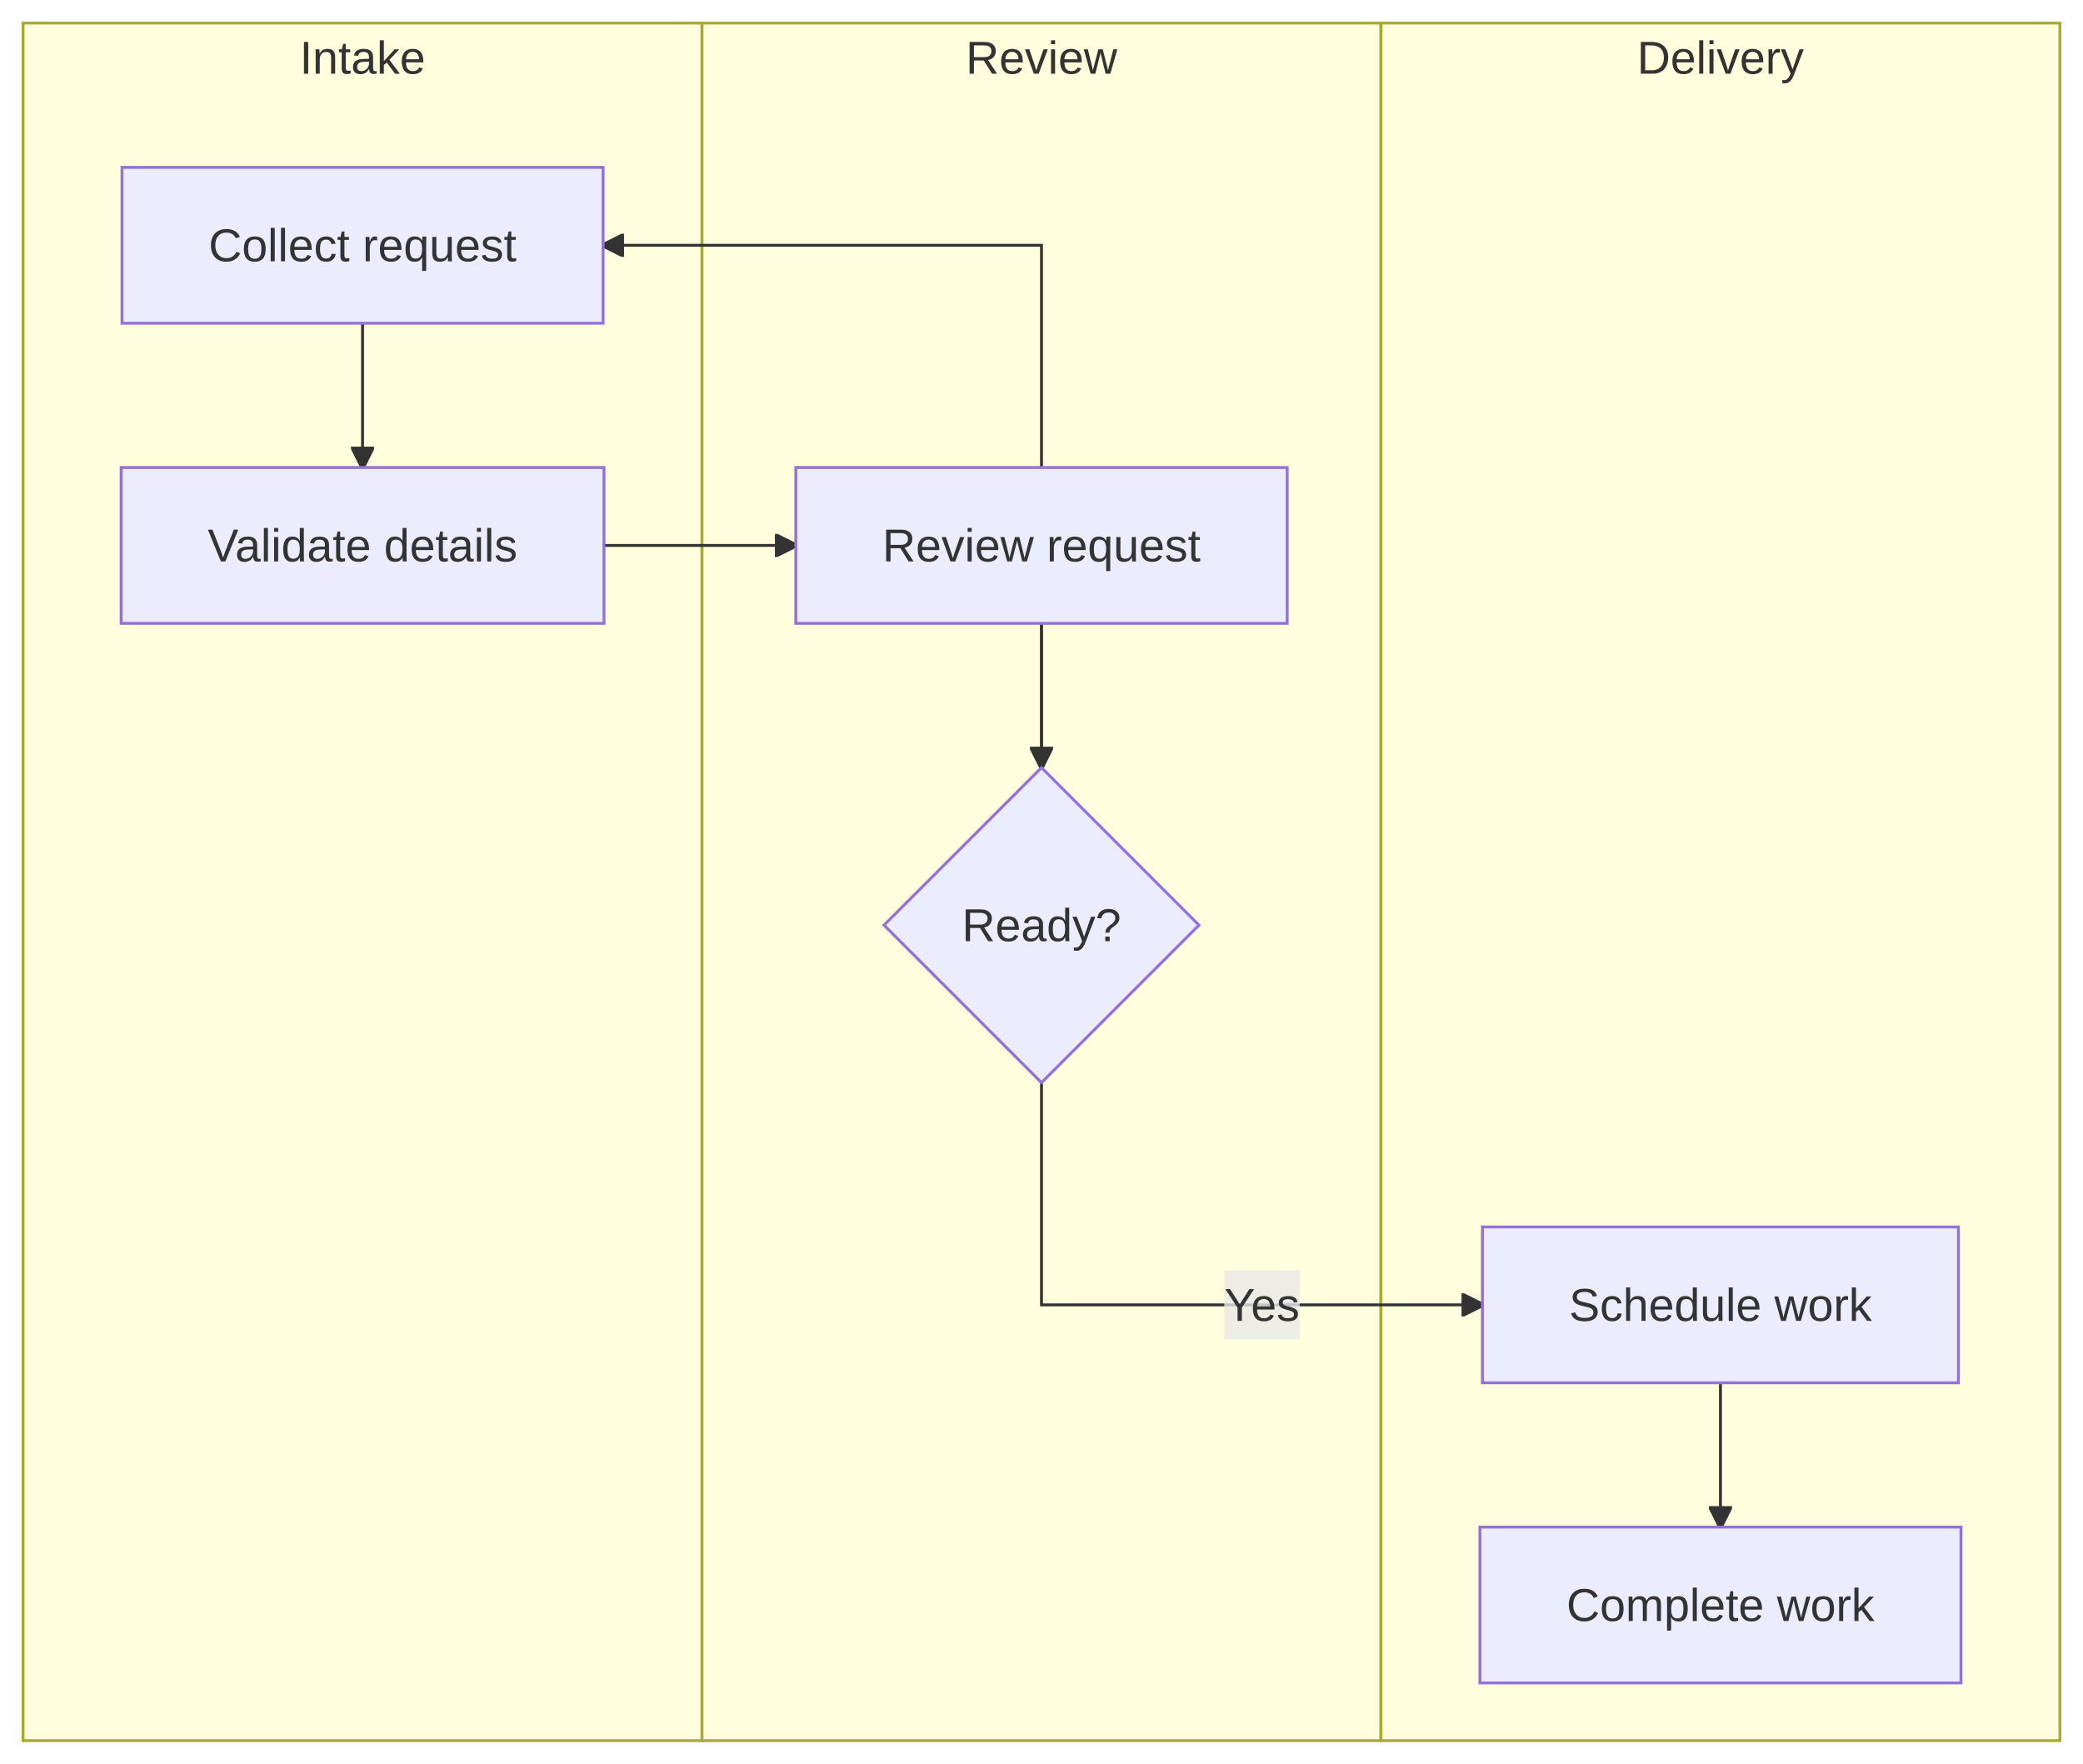
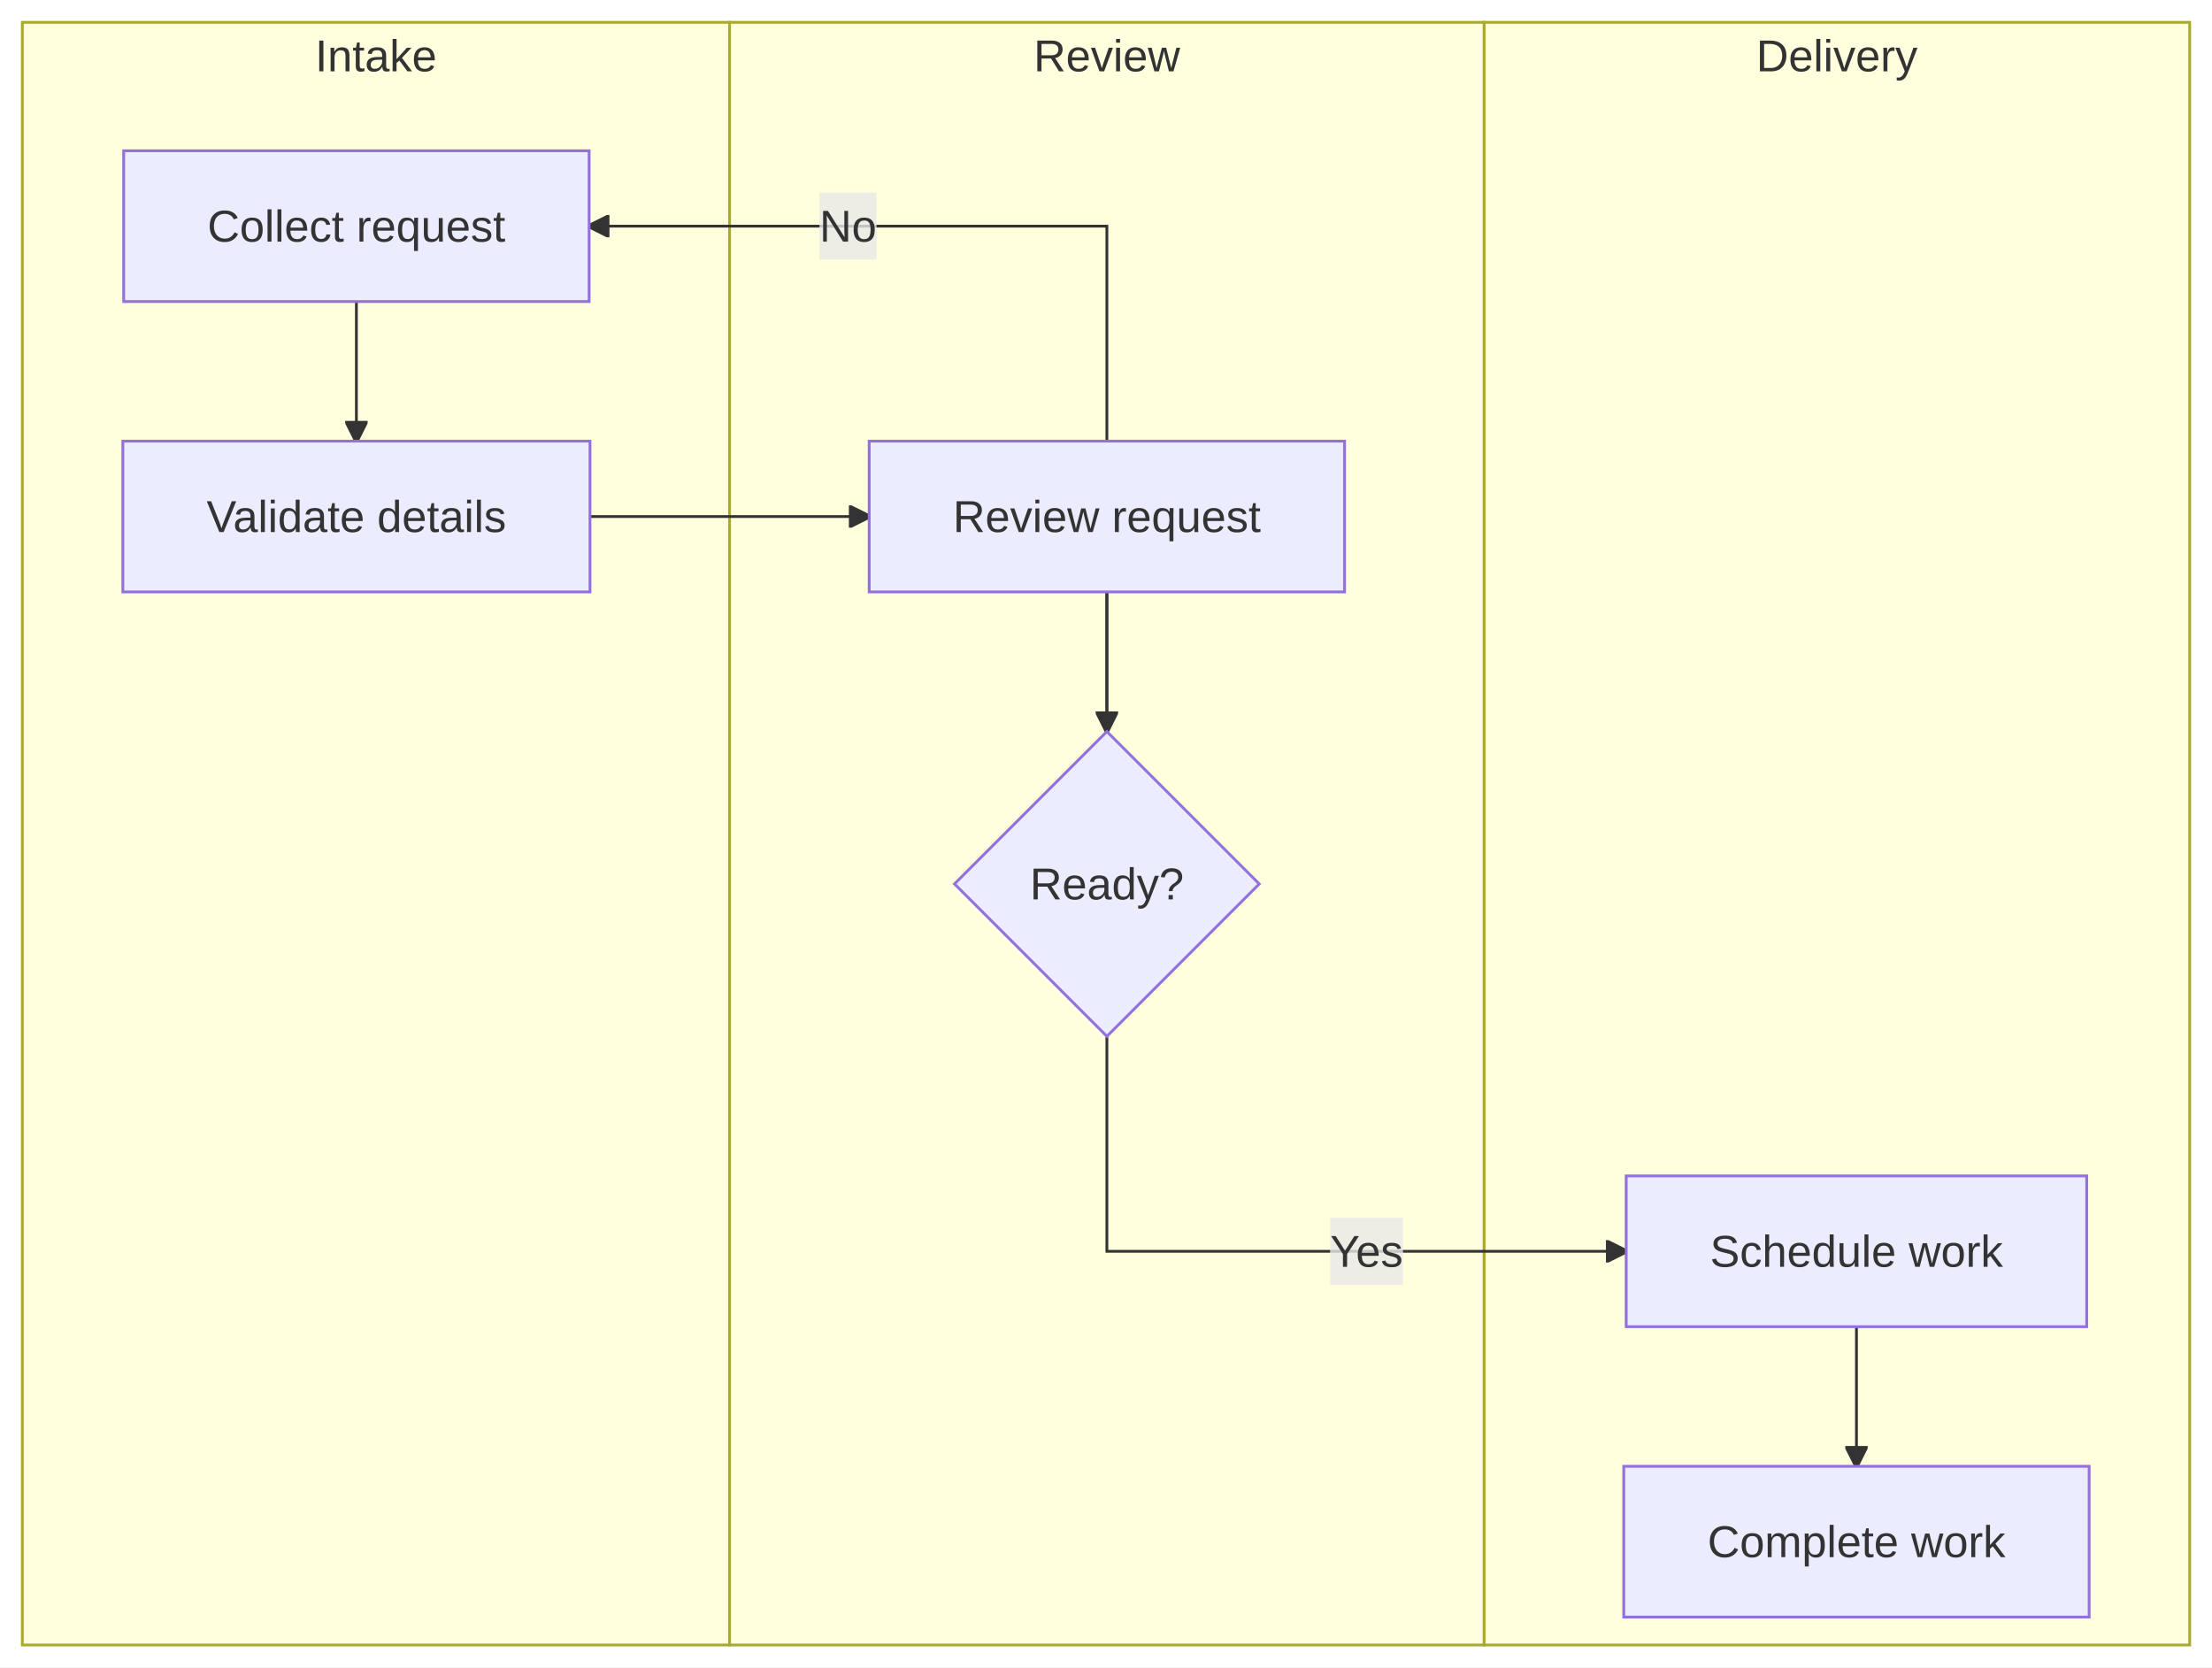
- <svg xmlns="http://www.w3.org/2000/svg" id="mermaid" class="flowchart" width="721.84" height="611.16" viewBox="-8 -8 721.84 611.16" role="graphics-document document" aria-roledescription="flowchart-v2">
+ <svg xmlns="http://www.w3.org/2000/svg" id="mermaid" class="flowchart" width="792.31" height="597.16" viewBox="-8 -8 792.31 597.16" role="graphics-document document" aria-roledescription="flowchart-v2">
  <style>#mermaid{font-family:"trebuchet ms",verdana,arial,sans-serif;font-size:16px;fill:#333;}#mermaid .node rect,#mermaid .node circle,#mermaid .node ellipse,#mermaid .node polygon,#mermaid .node path{fill:#ECECFF;stroke:#9370DB;stroke-width:1px;}#mermaid .flowchart-link{stroke:#333333;fill:none;stroke-width:1px;}#mermaid .thick{stroke-width:3.5px;}#mermaid .dotted{stroke-dasharray:3;}#mermaid .edgeLabel rect{fill:rgba(232,232,232,0.8);stroke:none;}#mermaid .cluster rect{fill:#ffffde;stroke:#aaaa33;stroke-width:1px;}#mermaid .marker{fill:#333333;stroke:#333333;}#mermaid text{fill:#333;text-anchor:middle;dominant-baseline:central;}#mermaid .title{font-size:18px;}</style>
  <defs>
    <marker id="mm-arrow-end" class="marker" viewBox="0 0 10 10" refX="9" refY="5" markerUnits="userSpaceOnUse" markerWidth="8" markerHeight="8" orient="auto">
      <path d="M 0 0 L 10 5 L 0 10 z" class="marker" />
    </marker>
    <marker id="mm-arrow-start" class="marker" viewBox="0 0 10 10" refX="1" refY="5" markerUnits="userSpaceOnUse" markerWidth="8" markerHeight="8" orient="auto">
      <path d="M 10 0 L 0 5 L 10 10 z" class="marker" />
    </marker>
    <marker id="mm-circle-end" class="marker" viewBox="0 0 10 10" refX="9" refY="5" markerUnits="userSpaceOnUse" markerWidth="10" markerHeight="10" orient="auto">
      <circle cx="5" cy="5" r="4" class="marker" />
    </marker>
    <marker id="mm-circle-start" class="marker" viewBox="0 0 10 10" refX="1" refY="5" markerUnits="userSpaceOnUse" markerWidth="10" markerHeight="10" orient="auto">
      <circle cx="5" cy="5" r="4" class="marker" />
    </marker>
    <marker id="mm-cross-end" class="marker" viewBox="0 0 11 11" refX="10" refY="5.5" markerUnits="userSpaceOnUse" markerWidth="11" markerHeight="11" orient="auto">
      <path d="M 1 1 L 10 10 M 10 1 L 1 10" class="marker" style="stroke-width:2px" />
    </marker>
    <marker id="mm-cross-start" class="marker" viewBox="0 0 11 11" refX="1" refY="5.5" markerUnits="userSpaceOnUse" markerWidth="11" markerHeight="11" orient="auto">
      <path d="M 1 1 L 10 10 M 10 1 L 1 10" class="marker" style="stroke-width:2px" />
    </marker>
  </defs>
-   <rect x="-8" y="-8" width="721.84" height="611.16" fill="white" />
+   <rect x="-8" y="-8" width="792.31" height="597.16" fill="white" />
  <g class="root">
    <g class="clusters">
      <g class="cluster" id="Intake">
-         <rect x="0" y="0" width="235.28" height="595.16" />
-         <text class="cluster-label" x="117.64" y="12">Intake</text>
+         <rect x="0" y="0" width="253.33" height="581.16" />
+         <text class="cluster-label" x="126.66" y="12">Intake</text>
      </g>
      <g class="cluster" id="Review">
-         <rect x="235.28" y="0" width="235.28" height="595.16" />
-         <text class="cluster-label" x="352.92" y="12">Review</text>
+         <rect x="253.33" y="0" width="270.28" height="581.16" />
+         <text class="cluster-label" x="388.47" y="12">Review</text>
      </g>
      <g class="cluster" id="Delivery">
-         <rect x="470.56" y="0" width="235.28" height="595.16" />
-         <text class="cluster-label" x="588.2" y="12">Delivery</text>
+         <rect x="523.61" y="0" width="252.7" height="581.16" />
+         <text class="cluster-label" x="649.96" y="12">Delivery</text>
      </g>
    </g>
    <g class="edgePaths">
-       <path id="L_collect_validate_0" class="flowchart-link" d="M117.64,104L117.64,154" marker-end="url(#mm-arrow-end)" />
-       <path id="L_validate_review_1" class="flowchart-link" d="M201.3,181L267.78,181" marker-end="url(#mm-arrow-end)" />
-       <path id="L_review_decide_2" class="flowchart-link" d="M352.92,208L352.92,258" marker-end="url(#mm-arrow-end)" />
-       <path id="L_decide_schedule_3" class="flowchart-link" d="M352.92,367.16L352.92,444.16L505.73,444.16" marker-end="url(#mm-arrow-end)" />
-       <path id="L_schedule_complete_4" class="flowchart-link" d="M588.2,471.16L588.2,521.16" marker-end="url(#mm-arrow-end)" />
-       <path id="L_decide_collect_5" class="flowchart-link" d="M352.92,258L352.92,77L201,77" marker-end="url(#mm-arrow-end)" />
+       <path id="L_collect_validate_0" class="flowchart-link" d="M119.66,100L119.66,150" marker-end="url(#mm-arrow-end)" />
+       <path id="L_validate_review_1" class="flowchart-link" d="M203.33,177L303.33,177" marker-end="url(#mm-arrow-end)" />
+       <path id="L_review_decide_2" class="flowchart-link" d="M388.47,204L388.47,254" marker-end="url(#mm-arrow-end)" />
+       <path id="L_decide_schedule_3" class="flowchart-link" d="M388.47,363.16L388.47,440.16L574.48,440.16" marker-end="url(#mm-arrow-end)" />
+       <path id="L_schedule_complete_4" class="flowchart-link" d="M656.96,467.16L656.96,517.16" marker-end="url(#mm-arrow-end)" />
+       <path id="L_decide_collect_5" class="flowchart-link" d="M388.47,254L388.47,73L203.02,73" marker-end="url(#mm-arrow-end)" />
    </g>
    <g class="edgeLabels">
      <g class="edgeLabel">
-         <rect class="background" x="416.27" y="432.16" width="26.11" height="24" />
-         <text x="429.32" y="444.16">Yes</text>
+         <rect class="background" x="468.42" y="428.16" width="26.11" height="24" />
+         <text x="481.48" y="440.16">Yes</text>
      </g>
      <g class="edgeLabel">
-         <rect class="background" x="342.7" y="155.5" width="20.45" height="24" />
-         <text x="352.92" y="167.5">No</text>
+         <rect class="background" x="285.52" y="61" width="20.45" height="24" />
+         <text x="295.75" y="73">No</text>
      </g>
    </g>
    <g class="nodes">
-       <g class="node default" id="flowchart-collect-0" transform="translate(117.64,77)">
+       <g class="node default" id="flowchart-collect-0" transform="translate(119.66,73)">
        <rect x="-83.36" y="-27" width="166.72" height="54" />
        <text class="nodeLabel" x="0" y="0">Collect request</text>
      </g>
-       <g class="node default" id="flowchart-validate-1" transform="translate(117.64,181)">
+       <g class="node default" id="flowchart-validate-1" transform="translate(119.66,177)">
        <rect x="-83.66" y="-27" width="167.33" height="54" />
        <text class="nodeLabel" x="0" y="0">Validate details</text>
      </g>
-       <g class="node default" id="flowchart-review-2" transform="translate(352.92,181)">
+       <g class="node default" id="flowchart-review-2" transform="translate(388.47,177)">
        <rect x="-85.14" y="-27" width="170.28" height="54" />
        <text class="nodeLabel" x="0" y="0">Review request</text>
      </g>
-       <g class="node default" id="flowchart-decide-3" transform="translate(352.92,312.58)">
+       <g class="node default" id="flowchart-decide-3" transform="translate(388.47,308.58)">
        <polygon points="0,-54.58 54.58,0 0,54.58 -54.58,0" />
        <text class="nodeLabel" x="0" y="0">Ready?</text>
      </g>
-       <g class="node default" id="flowchart-schedule-4" transform="translate(588.2,444.16)">
+       <g class="node default" id="flowchart-schedule-4" transform="translate(656.96,440.16)">
        <rect x="-82.48" y="-27" width="164.95" height="54" />
        <text class="nodeLabel" x="0" y="0">Schedule work</text>
      </g>
-       <g class="node default" id="flowchart-complete-5" transform="translate(588.2,548.16)">
+       <g class="node default" id="flowchart-complete-5" transform="translate(656.96,544.16)">
        <rect x="-83.35" y="-27" width="166.7" height="54" />
        <text class="nodeLabel" x="0" y="0">Complete work</text>
      </g>
    </g>
  </g>
</svg>
